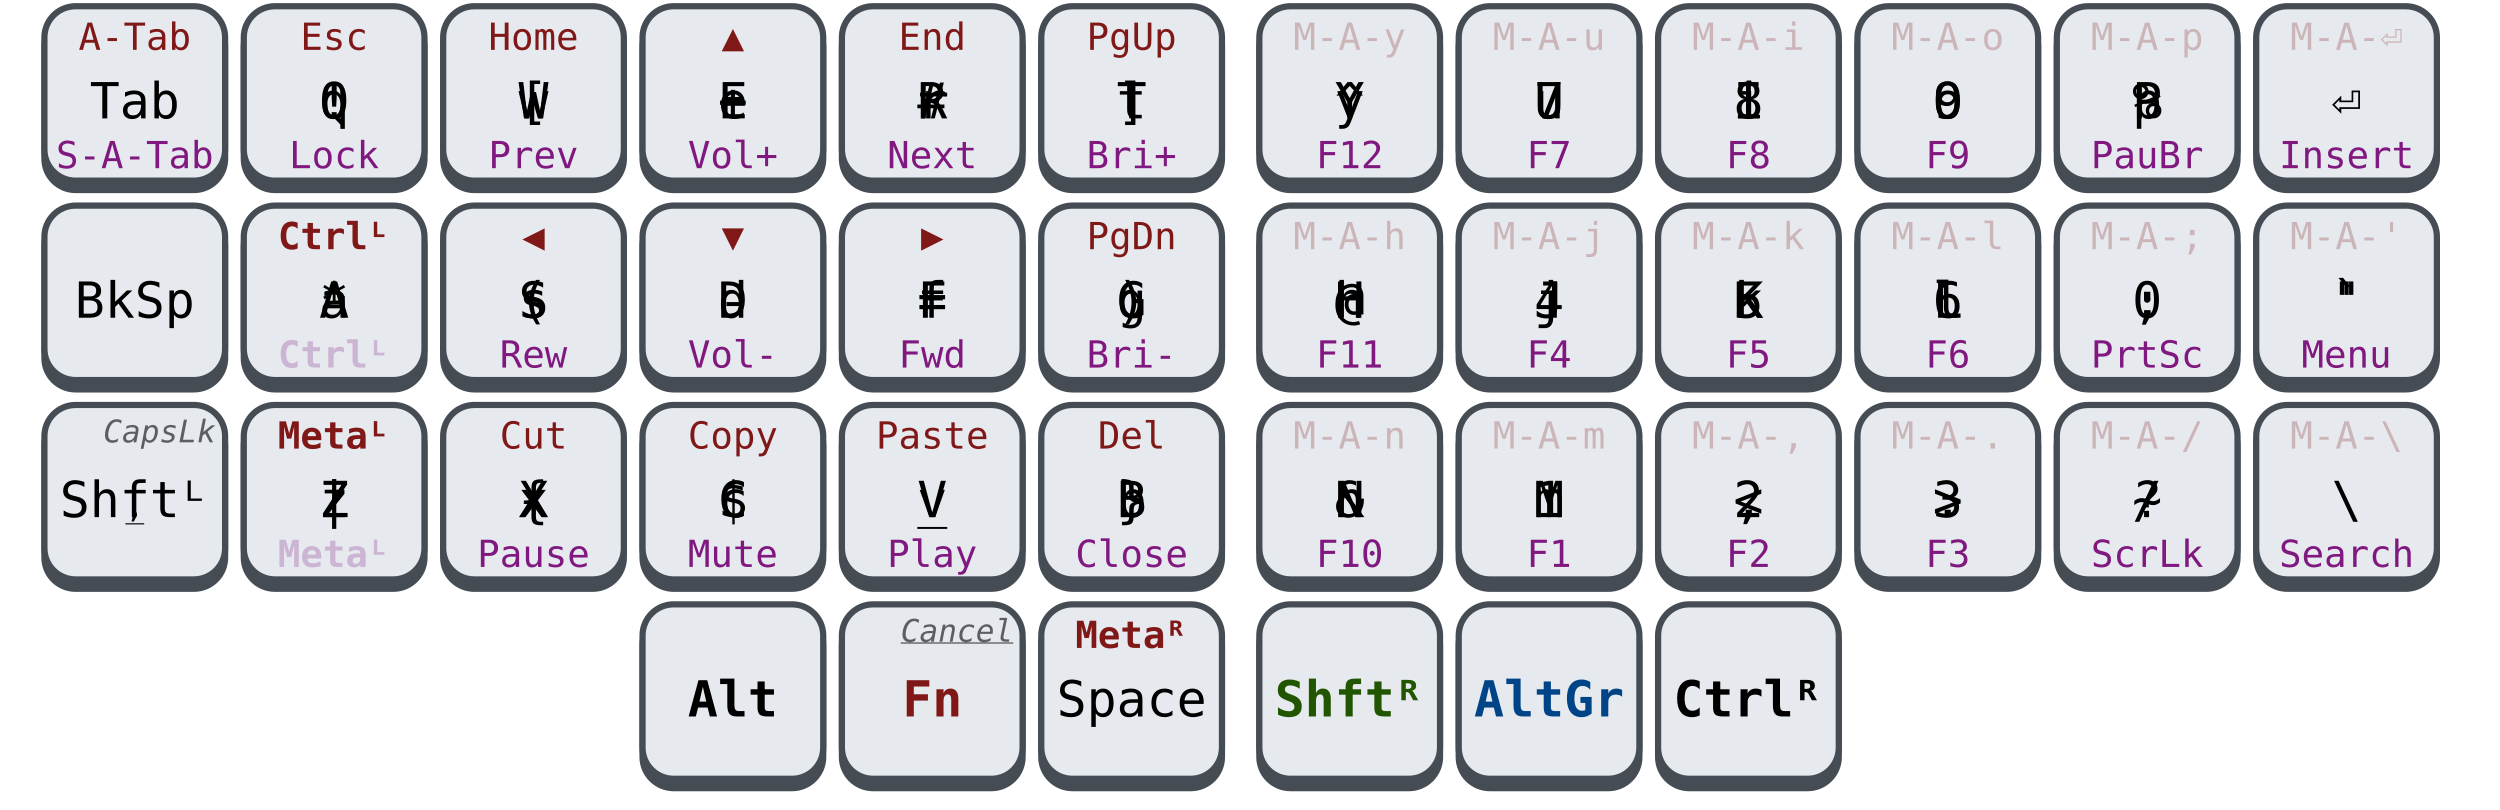
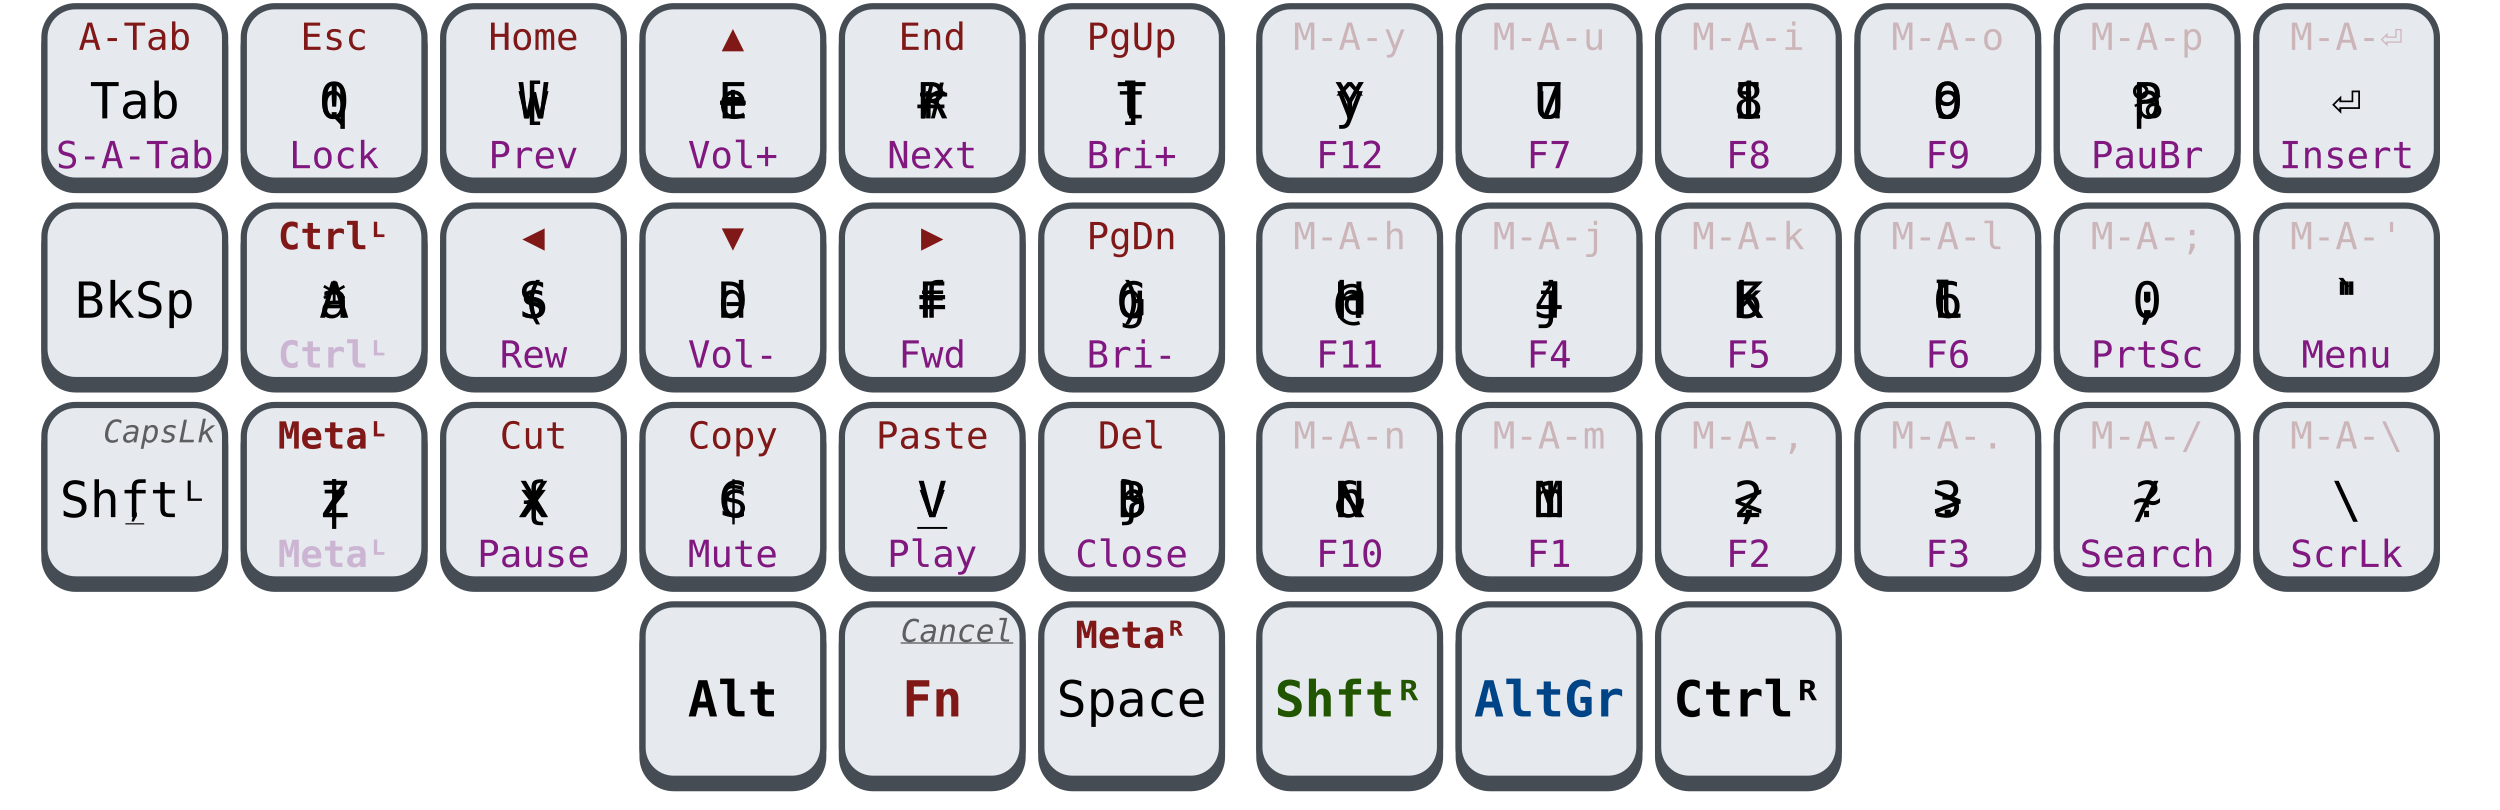
<svg xmlns="http://www.w3.org/2000/svg" width="784" height="254" version="1.1" viewBox="-1 -1 390 130">
  <defs>
    <style type="text/css">
text {
  font-size: 8px;
  text-anchor: middle;
  font-family: monospace;
}
.big {
  font-size: 10px;
}
.mod {
  font-weight: bold;
}
.tap, .doubletap {
  font-size: 7px;
  transform: translate(13px, -12px);
  text-anchor: end;
  opacity: .6;
  font-style: italic;
}
.tap {
  text-decoration: underline;
}
.doubletap {
  text-decoration: double underline;
}
.shift {
  fill: #225500;
}
.altgr {
  fill: #004488;
}
.fn {
  fill: #801818;
}
.media {
  fill: #801880;
}
.dim,
#right .fn {
  opacity: .25;
}

.c0 { transform: translate(15px, 0); }
.c1 { transform: translate(47px, 0); }
.c2 { transform: translate(79px, 0); }
.c3 { transform: translate(111px, 0); }
.c4 { transform: translate(143px, 0); }
.c5 { transform: translate(175px, 0); }
.r0 { transform: translate(0, 18px); }
.r1 { transform: translate(0, 50px); }
.r2 { transform: translate(0, 82px); }
.r3 { transform: translate(0, 114px); }

g.kb &gt; g &gt; g &gt; text:first-child {
  font-size: 8px;
}

g.kb &gt; g &gt; g &gt; g:first-child:has(&gt; :last-child:nth-child(3)) &gt; text:nth-child(1) {
  font-size: 10px;
  transform: translate(-5px, 0px);
  text-anchor: end;
  opacity: 30%;
}
g.kb &gt; g &gt; g &gt; g:first-child:has(&gt; :last-child:nth-child(3)) &gt; text:nth-child(2) {
  transform: translate(5px, 0px);
  text-anchor: start;
  font-size: 10px;
  opacity: 30%;
}
g.kb &gt; g &gt; g &gt; g:first-child:has(&gt; :last-child:nth-child(3)) &gt; text:nth-child(3) {
  font-size: 13px;
  fill: #004488;
  transform: translate(0px, 1px);
  text-anchor: middle;
}
g.kb &gt; g &gt; g &gt; text {
  font-size: 5px;
}
g.kb &gt; g &gt; g &gt; text.fn {
  font-size: 6px;
  transform: translate(0, -11px);
  text-anchor: middle;
}
g.kb &gt; g &gt; g &gt; text.media {
  font-size: 6px;
  transform: translate(0, 8px);
  text-anchor: middle;
}

</style>
    <g id="unit">
      <rect width="29" height="28" ry="5" x="0.5" y="1.5" fill="#454C54" stroke="#454C54" stroke-width="1px" />
      <rect width="29" height="28" ry="5" x="0.5" fill="#E6EAEF" stroke="#454C54" stroke-width="1px" />
    </g>
    <g id="6x1">
      <use href="#unit" x="0" y="0" />
      <use href="#unit" x="32" y="0" />
      <use href="#unit" x="64" y="0" />
      <use href="#unit" x="96" y="0" />
      <use href="#unit" x="128" y="0" />
      <use href="#unit" x="160" y="0" />
    </g>
    <g id="lhs">
      <use href="#6x1" x="0" y="0" />
      <use href="#6x1" x="0" y="32" />
      <use href="#6x1" x="0" y="64" />
      <use href="#unit" x="96" y="96" />
      <use href="#unit" x="128" y="96" />
      <use href="#unit" x="160" y="96" />
    </g>
    <g id="rhs">
      <use href="#6x1" x="0" y="0" />
      <use href="#6x1" x="0" y="32" />
      <use href="#6x1" x="0" y="64" />
      <use href="#unit" x="0" y="96" />
      <use href="#unit" x="32" y="96" />
      <use href="#unit" x="64" y="96" />
    </g>
  </defs>
  <g class="kb" id="left">
    <use href="#lhs" />
    <g class="r0">
      <g class="c0">
        <text>Tab</text>
        <text class="fn">A-Tab</text>
        <text class="media">S-A-Tab</text>
      </g>
      <g class="c1">
        <g>
          <text>q</text>
          <text>Q</text>
          <text>!</text>
        </g>
        <text class="fn">Esc</text>
        <text class="media">Lock</text>
      </g>
      <g class="c2">
        <g>
          <text>w</text>
          <text>W</text>
          <text>[</text>
        </g>
        <text class="fn">Home</text>
        <text class="media">Prev</text>
      </g>
      <g class="c3">
        <g>
          <text>e</text>
          <text>E</text>
          <text>+</text>
        </g>
        <text class="fn">▲</text>
        <text class="media">Vol+</text>
      </g>
      <g class="c4">
        <g>
          <text>r</text>
          <text>R</text>
          <text>#</text>
        </g>
        <text class="fn">End</text>
        <text class="media">Next</text>
      </g>
      <g class="c5">
        <g>
          <text>t</text>
          <text>T</text>
          <text>]</text>
        </g>
        <text class="fn">PgUp</text>
        <text class="media">Bri+</text>
      </g>
    </g>
    <g class="r1">
      <g class="c0">
        <text>BkSp</text>
      </g>
      <g class="c1">
        <g>
          <text>a</text>
          <text>A</text>
          <text>*</text>
        </g>
        <text class="mod fn">Ctrlᴸ</text>
        <text class="dim mod media">Ctrlᴸ</text>
      </g>
      <g class="c2">
        <g>
          <text>s</text>
          <text>S</text>
          <text>(</text>
        </g>
        <text class="fn">◀</text>
        <text class="media">Rew</text>
      </g>
      <g class="c3">
        <g>
          <text>d</text>
          <text>D</text>
          <text>-</text>
        </g>
        <text class="fn">▼</text>
        <text class="media">Vol-</text>
      </g>
      <g class="c4">
        <g>
          <text>f</text>
          <text>F</text>
          <text>=</text>
        </g>
        <text class="fn">▶</text>
        <text class="media">Fwd</text>
      </g>
      <g class="c5">
        <g>
          <text>g</text>
          <text>G</text>
          <text>)</text>
        </g>
        <text class="fn">PgDn</text>
        <text class="media">Bri-</text>
      </g>
    </g>
    <g class="r2">
      <g class="c0">
        <text>Shftᴸ</text>
        <text class="doubletap">CapsLk</text>
        <text style="translate: 2px 6px">_</text>
        <text style="translate: -2px 6px">,</text>
      </g>
      <g class="c1">
        <g>
          <text>z</text>
          <text>Z</text>
          <text>|</text>
        </g>
        <text class="mod fn">Metaᴸ</text>
        <text class="dim mod media">Metaᴸ</text>
      </g>
      <g class="c2">
        <g>
          <text>x</text>
          <text>X</text>
          <text>{</text>
        </g>
        <text class="fn">Cut</text>
        <text class="media">Pause</text>
      </g>
      <g class="c3">
        <g>
          <text>c</text>
          <text>C</text>
          <text>$</text>
        </g>
        <text class="fn">Copy</text>
        <text class="media">Mute</text>
      </g>
      <g class="c4">
        <g>
          <text>v</text>
          <text>V</text>
          <text>_</text>
        </g>
        <text class="fn">Paste</text>
        <text class="media">Play</text>
      </g>
      <g class="c5">
        <g>
          <text>b</text>
          <text>B</text>
          <text>}</text>
        </g>
        <text class="fn">Del</text>
        <text class="media">Close</text>
      </g>
    </g>
    <g class="r3">
      <text class="c3 mod">Alt</text>
      <g class="c4">
        <text class="mod">
          <tspan class="fn">Fn</tspan>
        </text>
        <text class="tap">Cancel</text>
      </g>
      <g class="c5">
        <text>Space</text>
        <text class="mod fn">Metaᴿ</text>
      </g>
    </g>
  </g>
  <g class="kb" id="right" transform="translate(195, 0)">
    <use href="#rhs" />
    <g class="r0">
      <g class="c0">
        <g>
          <text>y</text>
          <text>Y</text>
          <text>^</text>
        </g>
        <text class="fn">M-A-y</text>
        <text class="media">F12</text>
      </g>
      <g class="c1">
        <g>
          <text>u</text>
          <text>U</text>
          <text>7</text>
        </g>
        <text class="fn">M-A-u</text>
        <text class="media">F7</text>
      </g>
      <g class="c2">
        <g>
          <text>i</text>
          <text>I</text>
          <text>8</text>
        </g>
        <text class="fn">M-A-i</text>
        <text class="media">F8</text>
      </g>
      <g class="c3">
        <g>
          <text>o</text>
          <text>O</text>
          <text>9</text>
        </g>
        <text class="fn">M-A-o</text>
        <text class="media">F9</text>
      </g>
      <g class="c4">
        <g>
          <text>p</text>
          <text>P</text>
          <text>%</text>
        </g>
        <text class="fn">M-A-p</text>
        <text class="media">PauBr</text>
      </g>
      <g class="c5">
        <text>⏎</text>
        <text class="fn">M-A-⏎</text>
        <text class="media">Insert</text>
      </g>
    </g>
    <g class="r1">
      <g class="c0">
        <g>
          <text>h</text>
          <text>H</text>
          <text>@</text>
        </g>
        <text class="fn">M-A-h</text>
        <text class="media">F11</text>
      </g>
      <g class="c1">
        <g>
          <text>j</text>
          <text>J</text>
          <text>4</text>
        </g>
        <text class="fn">M-A-j</text>
        <text class="media">F4</text>
      </g>
      <g class="c2">
        <g>
          <text>k</text>
          <text>K</text>
          <text>5</text>
        </g>
        <text class="fn">M-A-k</text>
        <text class="media">F5</text>
      </g>
      <g class="c3">
        <g>
          <text>l</text>
          <text>L</text>
          <text>6</text>
        </g>
        <text class="fn">M-A-l</text>
        <text class="media">F6</text>
      </g>
      <g class="c4">
        <g>
          <text>;</text>
          <text>:</text>
          <text>0</text>
        </g>
        <text class="fn">M-A-;</text>
        <text class="media">PrtSc</text>
      </g>
      <g class="c5">
        <g>
          <text>'</text>
          <text>"</text>
          <text>`</text>
        </g>
        <text class="fn">M-A-'</text>
        <text class="media">Menu</text>
      </g>
    </g>
    <g class="r2">
      <g class="c0">
        <g>
          <text>n</text>
          <text>N</text>
          <text>&amp;</text>
        </g>
        <text class="fn">M-A-n</text>
        <text class="media">F10</text>
      </g>
      <g class="c1">
        <g>
          <text>m</text>
          <text>M</text>
          <text>1</text>
        </g>
        <text class="fn">M-A-m</text>
        <text class="media">F1</text>
      </g>
      <g class="c2">
        <g>
          <text>,</text>
          <text>&lt;</text>
          <text>2</text>
        </g>
        <text class="fn">M-A-,</text>
        <text class="media">F2</text>
      </g>
      <g class="c3">
        <g>
          <text>.</text>
          <text>&gt;</text>
          <text>3</text>
        </g>
        <text class="fn">M-A-.</text>
        <text class="media">F3</text>
      </g>
      <g class="c4">
        <g>
          <text>/</text>
          <text>?</text>
          <text>~</text>
        </g>
        <text class="fn">M-A-/</text>
-         <text class="media">ScrLk</text>
+         <text class="media">Search</text>
      </g>
      <g class="c5">
        <text class="big">\</text>
        <text class="fn">M-A-\</text>
-         <text class="media">Search</text>
+         <text class="media">ScrLk</text>
      </g>
    </g>
    <g class="r3">
      <g class="c0 mod shift">
        <text>Shftᴿ</text>
      </g>
      <g class="c1">
        <text class="mod altgr">AltGr</text>
      </g>
      <g>
        <text class="c2 mod">Ctrlᴿ</text>
      </g>
    </g>
  </g>
</svg>
